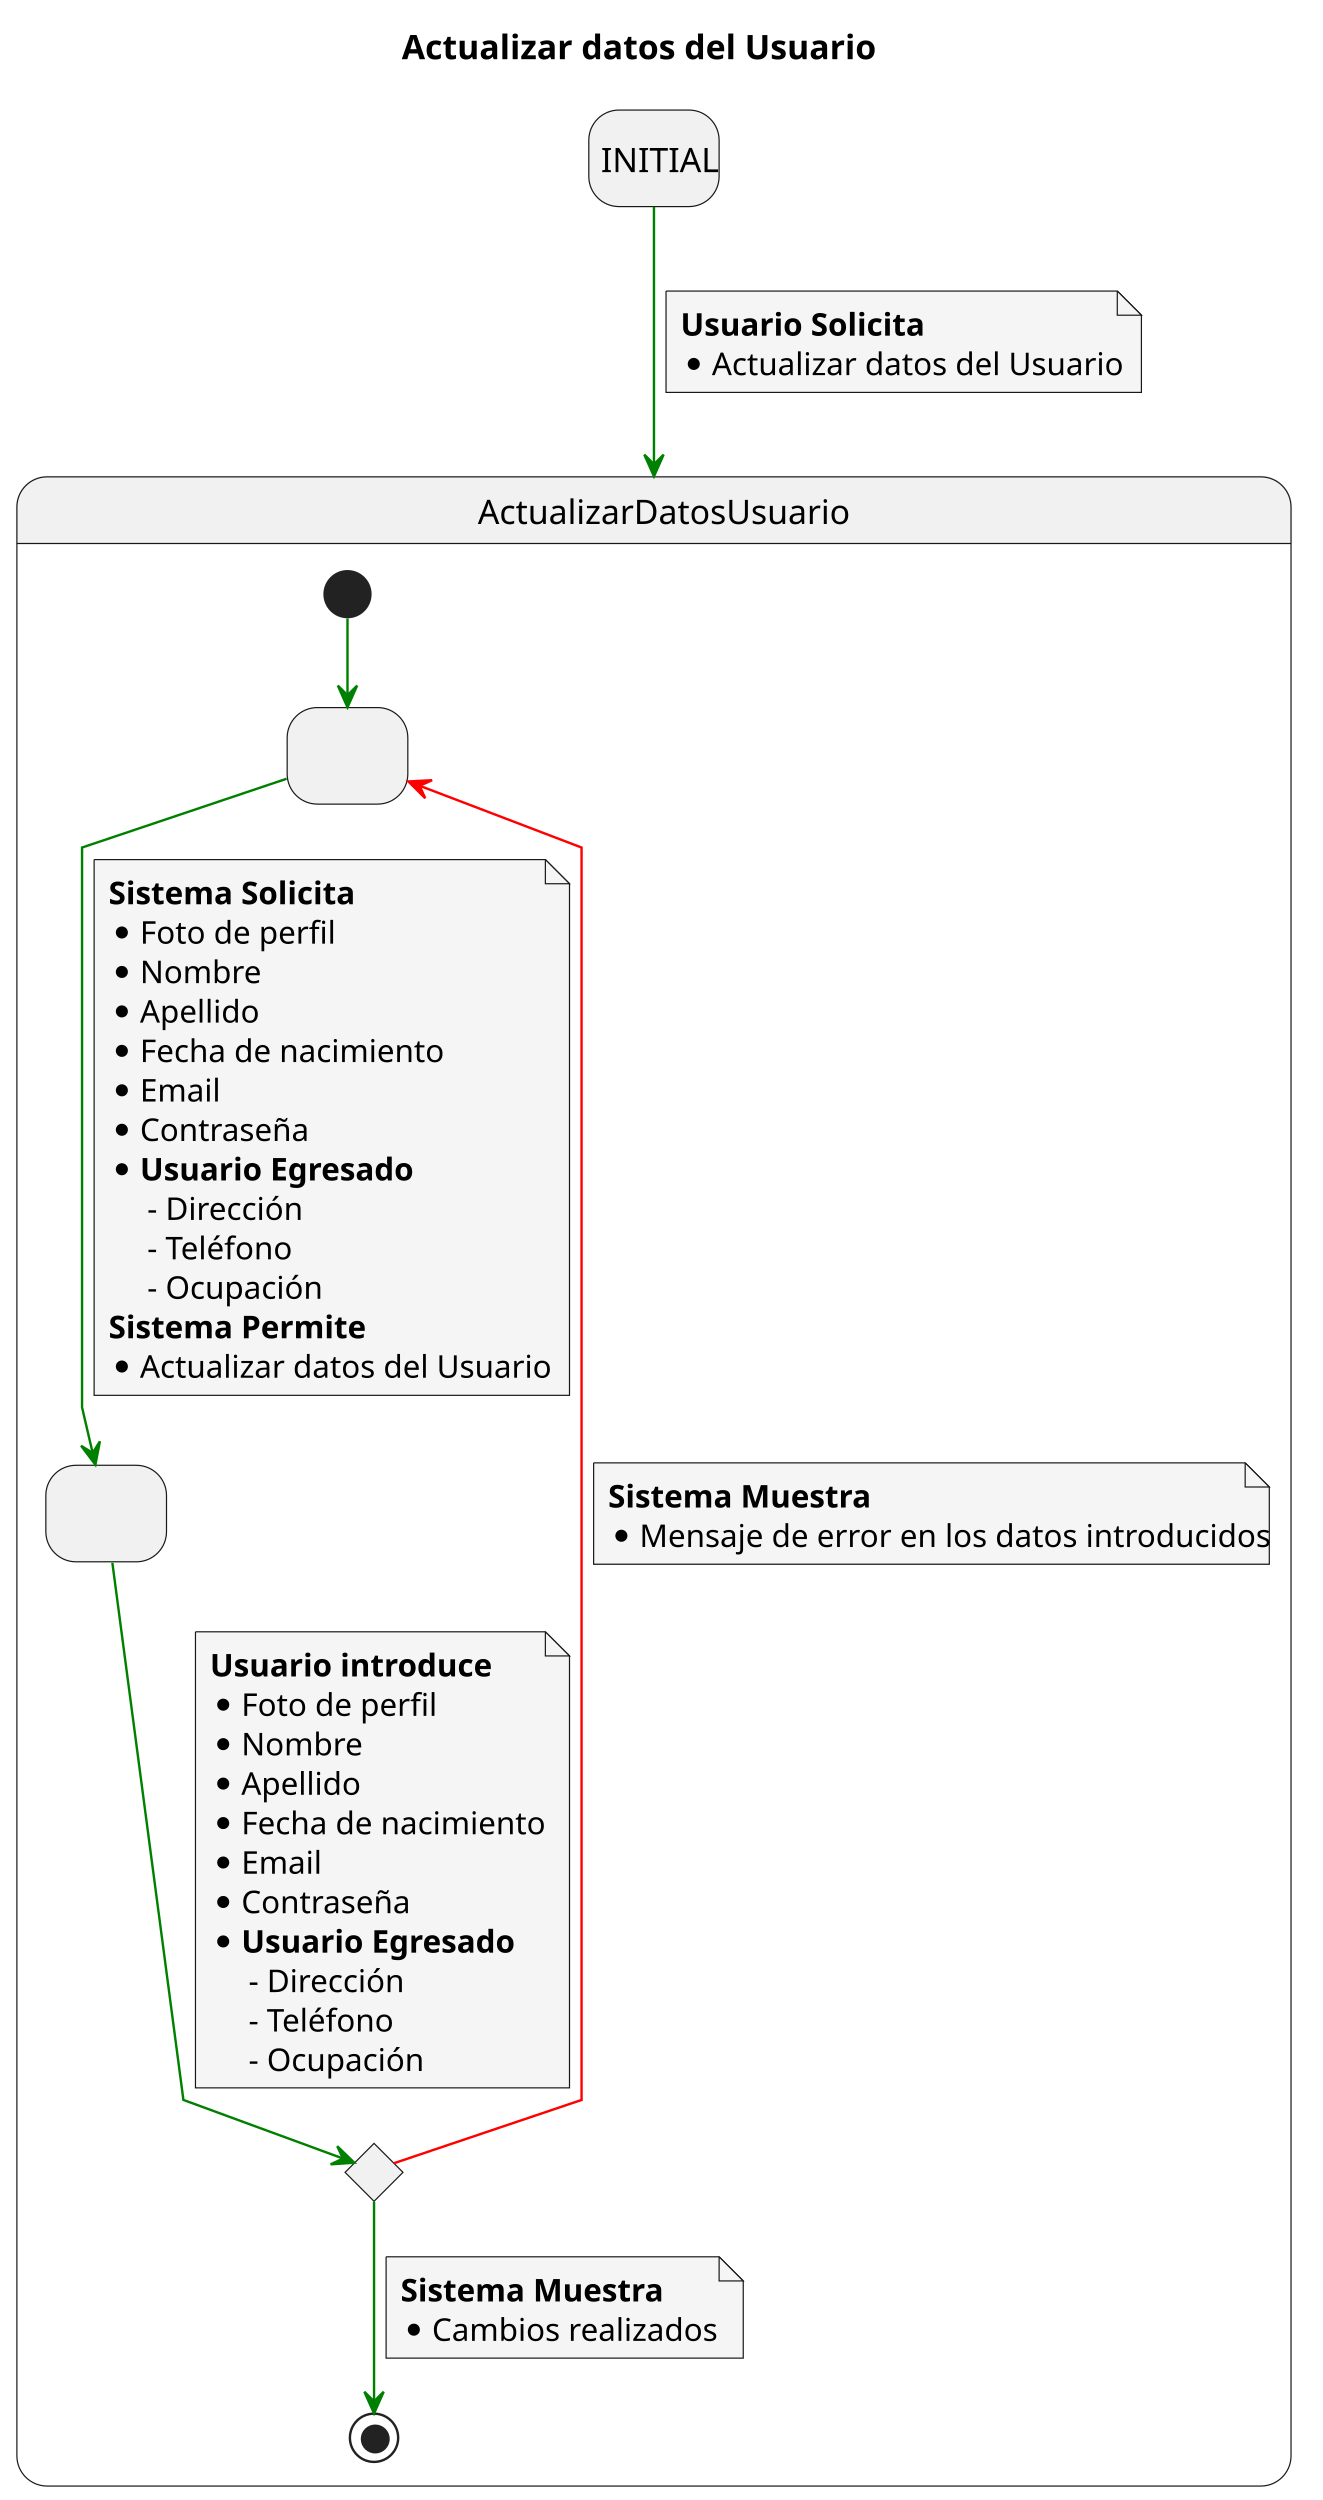
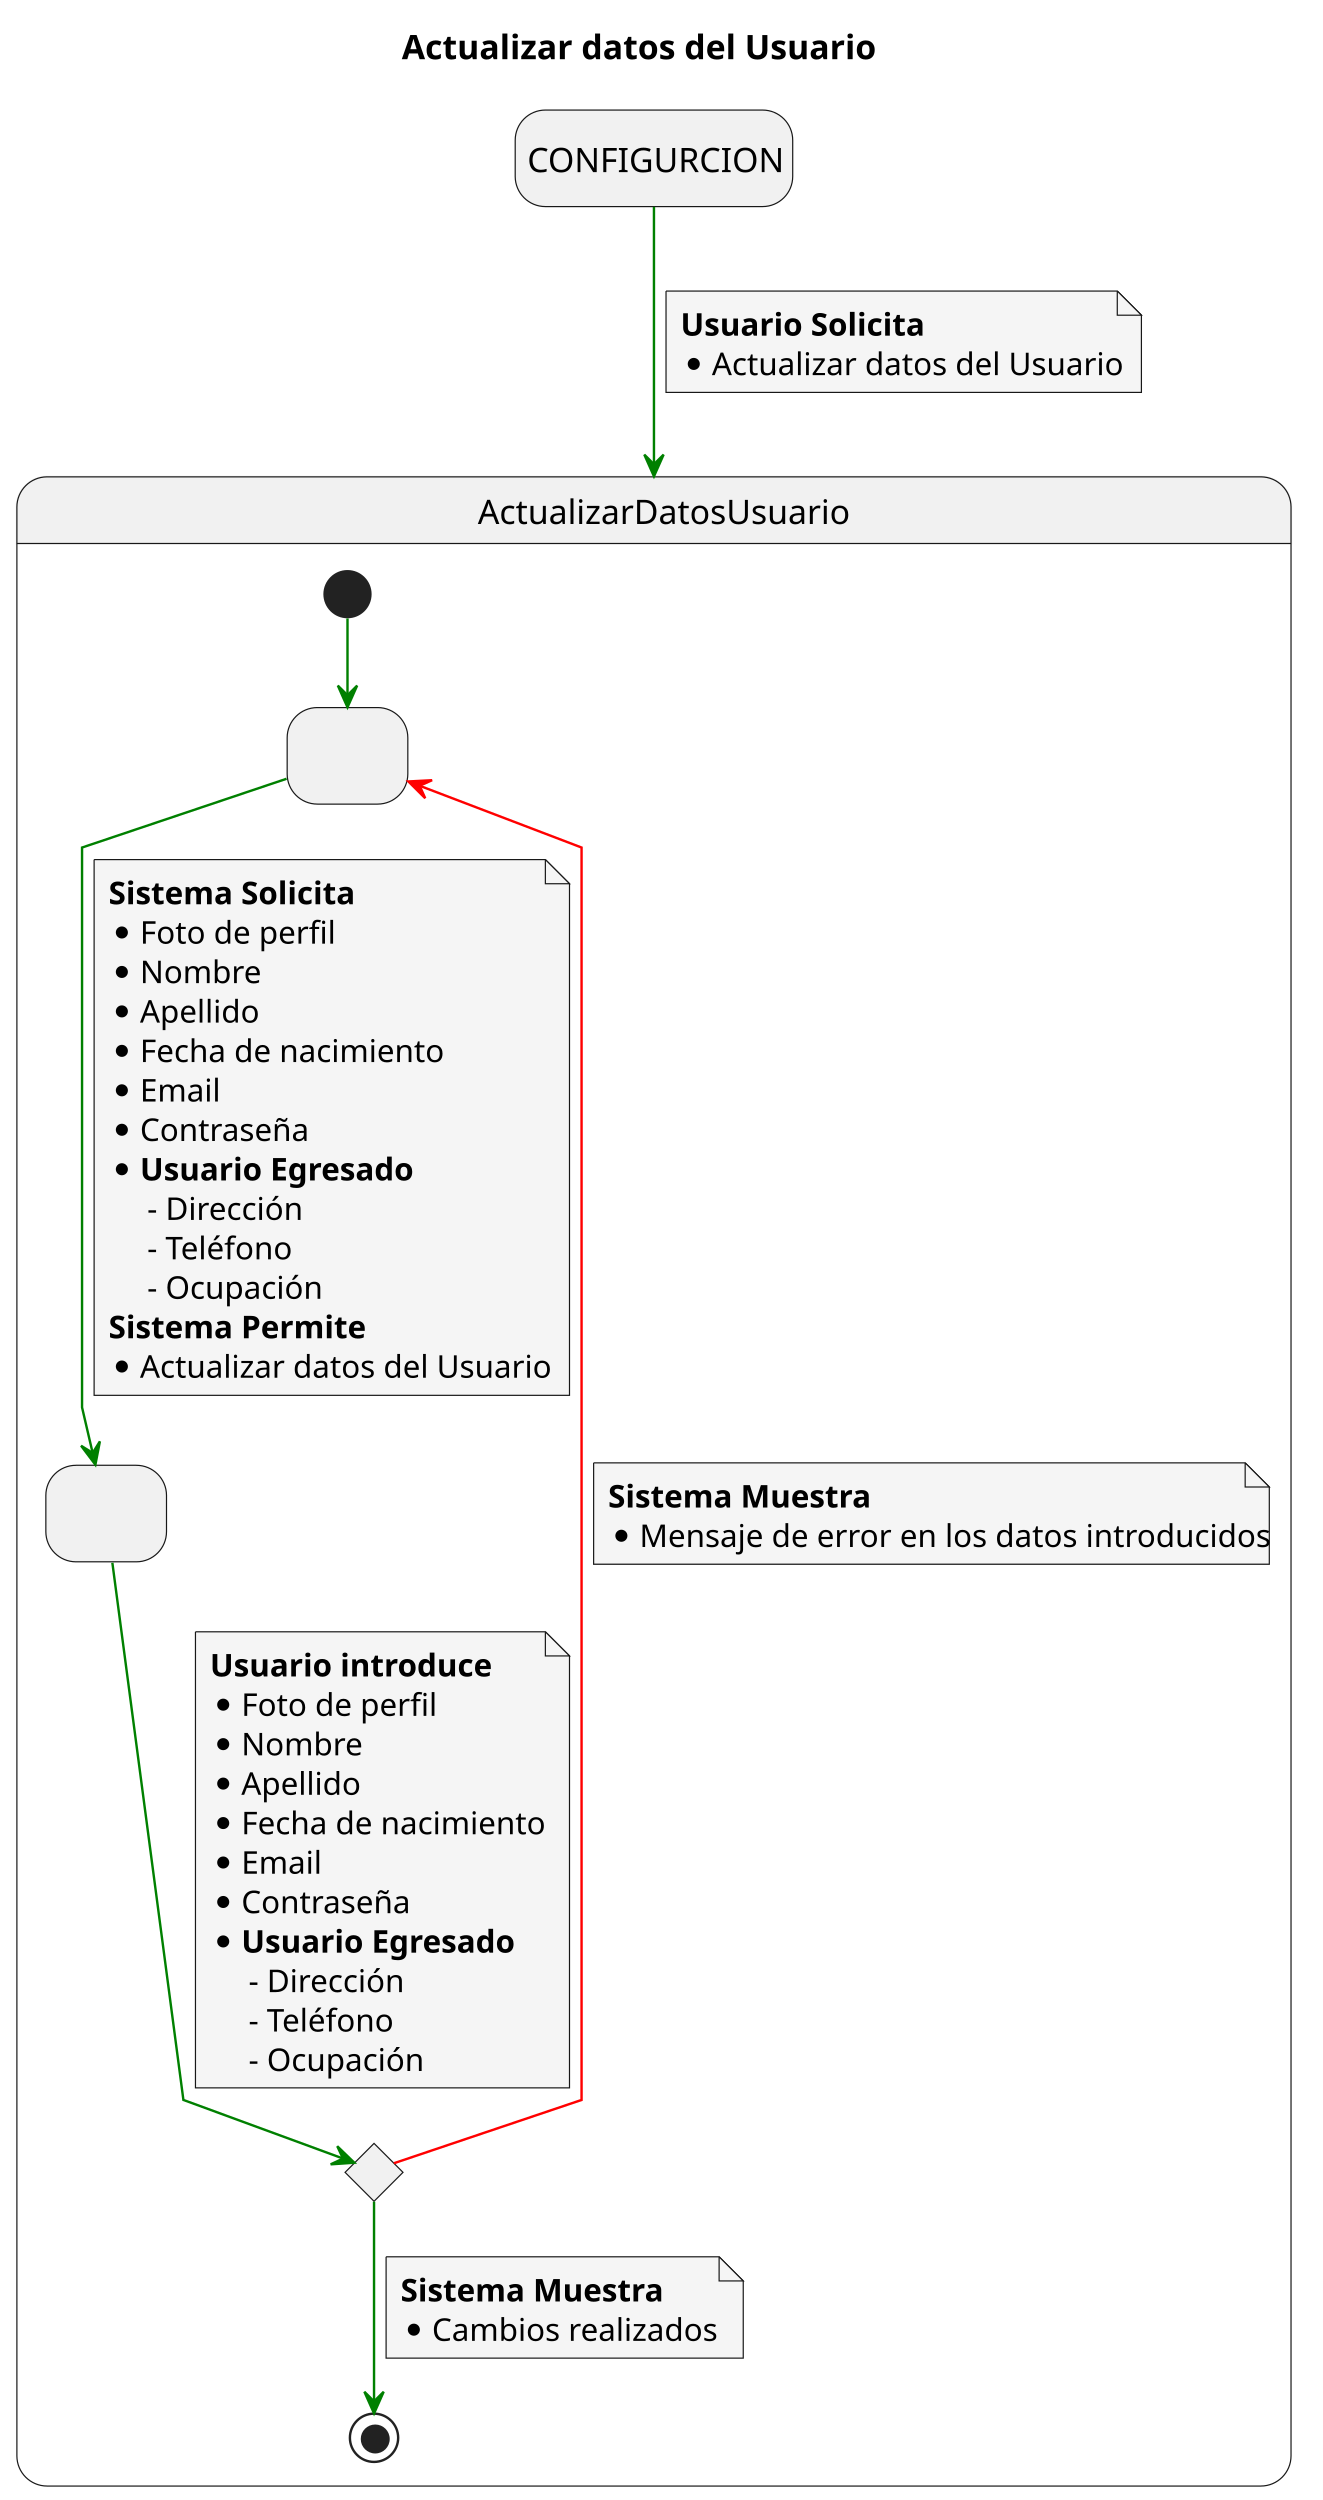
<svg xmlns="http://www.w3.org/2000/svg" contentStyleType="text/css" height="1036px" preserveAspectRatio="none" style="width:548px;height:1036px;background:#FFFFFF;" version="1.1" viewBox="0 0 548 1036" width="548px" zoomAndPan="magnify">
  <defs />
  <g>
    <rect fill="none" height="27.609" id="_title" style="stroke:none;stroke-width:1.0;" width="205" x="161.5" y="5" />
    <text fill="#000000" font-family="sans-serif" font-size="14" font-weight="bold" lengthAdjust="spacing" textLength="195" x="166.5" y="24.533">Actualizar datos del Usuario</text>
-     <rect fill="#F1F1F1" height="40" rx="12.5" ry="12.5" style="stroke:#181818;stroke-width:0.5;" width="54" x="244" y="45.609" />
-     <text fill="#000000" font-family="sans-serif" font-size="14" lengthAdjust="spacing" textLength="44" x="249" y="71.338">INITIAL</text>
+     <rect fill="#F1F1F1" height="40" rx="12.5" ry="12.5" style="stroke:#181818;stroke-width:0.5;" width="115" x="213.5" y="45.609" />
+     <text fill="#000000" font-family="sans-serif" font-size="14" lengthAdjust="spacing" textLength="105" x="218.5" y="71.338">CONFIGURCION</text>
    <path d="M19.5,197.609 L522.5,197.609 A12.5,12.5 0 0 1 535,210.109 L535,225.219 L7,225.219 L7,210.109 A12.5,12.5 0 0 1 19.5,197.609 " fill="#F1F1F1" style="stroke:#F1F1F1;stroke-width:1.0;" />
    <rect fill="none" height="832.609" rx="12.5" ry="12.5" style="stroke:#181818;stroke-width:0.5;" width="528" x="7" y="197.609" />
    <line style="stroke:#181818;stroke-width:0.5;" x1="7" x2="535" y1="225.219" y2="225.219" />
    <text fill="#000000" font-family="sans-serif" font-size="14" lengthAdjust="spacing" textLength="146" x="198" y="217.143">ActualizarDatosUsuario</text>
    <rect fill="#F1F1F1" height="40" rx="12.5" ry="12.5" style="stroke:#181818;stroke-width:0.5;" width="50" x="119" y="293.219" />
    <text fill="#000000" font-family="sans-serif" font-size="14" lengthAdjust="spacing" textLength="4" x="142" y="318.947"> </text>
    <rect fill="#F1F1F1" height="40" rx="12.5" ry="12.5" style="stroke:#181818;stroke-width:0.5;" width="50" x="19" y="607.219" />
    <text fill="#000000" font-family="sans-serif" font-size="14" lengthAdjust="spacing" textLength="4" x="42" y="632.947"> </text>
    <g id="elem_4">
      <polygon fill="#F1F1F1" points="155,888.219,167,900.219,155,912.219,143,900.219,155,888.219" style="stroke:#181818;stroke-width:0.5;" />
    </g>
    <ellipse cx="144" cy="246.219" fill="#222222" rx="10" ry="10" style="stroke:none;stroke-width:1.0;" />
    <ellipse cx="155" cy="1010.219" fill="none" rx="10" ry="10" style="stroke:#222222;stroke-width:1.0;" />
    <ellipse cx="155.5" cy="1010.719" fill="#222222" rx="6" ry="6" style="stroke:none;stroke-width:1.0;" />
    <g id="link_*start*ActualizarDatosUsuario_2">
      <path d="M144,256.259 C144,264.409 144,276.779 144,287.819 " fill="none" id="*start*ActualizarDatosUsuario-to-2" style="stroke:#008000;stroke-width:1.0;" />
      <polygon fill="#008000" points="144,293.109,148,284.109,144,288.109,140,284.109,144,293.109" style="stroke:#008000;stroke-width:1.0;" />
    </g>
    <g id="link_2_3">
      <path d="M118.76,322.709 C86.29,333.629 34,351.219 34,351.219 C34,351.219 34,583.219 34,583.219 C34,583.219 36.08,592.149 38.34,601.869 " fill="none" id="2-to-3" style="stroke:#008000;stroke-width:1.0;" />
      <polygon fill="#008000" points="39.53,606.979,41.395,597.308,38.401,602.108,33.602,599.114,39.53,606.979" style="stroke:#008000;stroke-width:1.0;" />
      <path d="M39,356.219 L39,578.219 L236,578.219 L236,366.219 L226,356.219 L39,356.219 " fill="#F5F5F5" style="stroke:#181818;stroke-width:0.5;" />
      <path d="M226,356.219 L226,366.219 L236,366.219 L226,356.219 " fill="#F5F5F5" style="stroke:#181818;stroke-width:0.5;" />
      <text fill="#000000" font-family="sans-serif" font-size="13" font-weight="bold" lengthAdjust="spacing" textLength="103" x="45" y="374.714">Sistema Solicita</text>
      <ellipse cx="50.5" cy="386.422" fill="#000000" rx="2.5" ry="2.5" style="stroke:#000000;stroke-width:0.0;" />
      <text fill="#000000" font-family="sans-serif" font-size="13" lengthAdjust="spacing" textLength="75" x="58" y="391.065">Foto de perfil</text>
      <ellipse cx="50.5" cy="402.773" fill="#000000" rx="2.5" ry="2.5" style="stroke:#000000;stroke-width:0.0;" />
      <text fill="#000000" font-family="sans-serif" font-size="13" lengthAdjust="spacing" textLength="45" x="58" y="407.417">Nombre</text>
      <ellipse cx="50.5" cy="419.125" fill="#000000" rx="2.5" ry="2.5" style="stroke:#000000;stroke-width:0.0;" />
      <text fill="#000000" font-family="sans-serif" font-size="13" lengthAdjust="spacing" textLength="46" x="58" y="423.769">Apellido</text>
      <ellipse cx="50.5" cy="435.477" fill="#000000" rx="2.5" ry="2.5" style="stroke:#000000;stroke-width:0.0;" />
      <text fill="#000000" font-family="sans-serif" font-size="13" lengthAdjust="spacing" textLength="121" x="58" y="440.12">Fecha de nacimiento</text>
      <ellipse cx="50.5" cy="451.828" fill="#000000" rx="2.5" ry="2.5" style="stroke:#000000;stroke-width:0.0;" />
      <text fill="#000000" font-family="sans-serif" font-size="13" lengthAdjust="spacing" textLength="33" x="58" y="456.472">Email</text>
      <ellipse cx="50.5" cy="468.18" fill="#000000" rx="2.5" ry="2.5" style="stroke:#000000;stroke-width:0.0;" />
      <text fill="#000000" font-family="sans-serif" font-size="13" lengthAdjust="spacing" textLength="66" x="58" y="472.823">Contraseña</text>
      <ellipse cx="50.5" cy="484.531" fill="#000000" rx="2.5" ry="2.5" style="stroke:#000000;stroke-width:0.0;" />
      <text fill="#000000" font-family="sans-serif" font-size="13" font-weight="bold" lengthAdjust="spacing" textLength="111" x="58" y="489.175">Usuario Egresado</text>
      <text fill="#000000" font-family="sans-serif" font-size="13" lengthAdjust="spacing" textLength="62" x="61" y="505.526">- Dirección</text>
      <text fill="#000000" font-family="sans-serif" font-size="13" lengthAdjust="spacing" textLength="56" x="61" y="521.878">- Teléfono</text>
      <text fill="#000000" font-family="sans-serif" font-size="13" lengthAdjust="spacing" textLength="70" x="61" y="538.23">- Ocupación</text>
      <text fill="#000000" font-family="sans-serif" font-size="13" font-weight="bold" lengthAdjust="spacing" textLength="105" x="45" y="554.581">Sistema Permite</text>
      <ellipse cx="50.5" cy="566.289" fill="#000000" rx="2.5" ry="2.5" style="stroke:#000000;stroke-width:0.0;" />
      <text fill="#000000" font-family="sans-serif" font-size="13" lengthAdjust="spacing" textLength="163" x="58" y="570.933">Actualizar datos del Usuario</text>
    </g>
    <g id="link_3_4">
      <path d="M46.56,647.609 C54.16,705.039 76,870.219 76,870.219 C76,870.219 119.42,886.159 141.88,894.399 " fill="none" id="3-to-4" style="stroke:#008000;stroke-width:1.0;" />
      <polygon fill="#008000" points="146.84,896.229,139.756,889.387,142.143,894.515,137.014,896.903,146.84,896.229" style="stroke:#008000;stroke-width:1.0;" />
      <path d="M81,676.219 L81,865.219 L236,865.219 L236,686.219 L226,676.219 L81,676.219 " fill="#F5F5F5" style="stroke:#181818;stroke-width:0.5;" />
      <path d="M226,676.219 L226,686.219 L236,686.219 L226,676.219 " fill="#F5F5F5" style="stroke:#181818;stroke-width:0.5;" />
      <text fill="#000000" font-family="sans-serif" font-size="13" font-weight="bold" lengthAdjust="spacing" textLength="112" x="87" y="694.714">Usuario introduce</text>
      <ellipse cx="92.5" cy="706.422" fill="#000000" rx="2.5" ry="2.5" style="stroke:#000000;stroke-width:0.0;" />
      <text fill="#000000" font-family="sans-serif" font-size="13" lengthAdjust="spacing" textLength="75" x="100" y="711.065">Foto de perfil</text>
      <ellipse cx="92.5" cy="722.773" fill="#000000" rx="2.5" ry="2.5" style="stroke:#000000;stroke-width:0.0;" />
      <text fill="#000000" font-family="sans-serif" font-size="13" lengthAdjust="spacing" textLength="45" x="100" y="727.417">Nombre</text>
      <ellipse cx="92.5" cy="739.125" fill="#000000" rx="2.5" ry="2.5" style="stroke:#000000;stroke-width:0.0;" />
      <text fill="#000000" font-family="sans-serif" font-size="13" lengthAdjust="spacing" textLength="46" x="100" y="743.769">Apellido</text>
      <ellipse cx="92.5" cy="755.477" fill="#000000" rx="2.5" ry="2.5" style="stroke:#000000;stroke-width:0.0;" />
      <text fill="#000000" font-family="sans-serif" font-size="13" lengthAdjust="spacing" textLength="121" x="100" y="760.12">Fecha de nacimiento</text>
      <ellipse cx="92.5" cy="771.828" fill="#000000" rx="2.5" ry="2.5" style="stroke:#000000;stroke-width:0.0;" />
      <text fill="#000000" font-family="sans-serif" font-size="13" lengthAdjust="spacing" textLength="33" x="100" y="776.472">Email</text>
      <ellipse cx="92.5" cy="788.18" fill="#000000" rx="2.5" ry="2.5" style="stroke:#000000;stroke-width:0.0;" />
      <text fill="#000000" font-family="sans-serif" font-size="13" lengthAdjust="spacing" textLength="66" x="100" y="792.823">Contraseña</text>
      <ellipse cx="92.5" cy="804.531" fill="#000000" rx="2.5" ry="2.5" style="stroke:#000000;stroke-width:0.0;" />
      <text fill="#000000" font-family="sans-serif" font-size="13" font-weight="bold" lengthAdjust="spacing" textLength="111" x="100" y="809.175">Usuario Egresado</text>
      <text fill="#000000" font-family="sans-serif" font-size="13" lengthAdjust="spacing" textLength="62" x="103" y="825.526">- Dirección</text>
      <text fill="#000000" font-family="sans-serif" font-size="13" lengthAdjust="spacing" textLength="56" x="103" y="841.878">- Teléfono</text>
      <text fill="#000000" font-family="sans-serif" font-size="13" lengthAdjust="spacing" textLength="70" x="103" y="858.23">- Ocupación</text>
    </g>
    <g id="link_4_*end*ActualizarDatosUsuario">
      <path d="M155,912.369 C155,932.149 155,973.309 155,995.059 " fill="none" id="4-to-*end*ActualizarDatosUsuario" style="stroke:#008000;stroke-width:1.0;" />
      <polygon fill="#008000" points="155,1000.139,159,991.139,155,995.139,151,991.139,155,1000.139" style="stroke:#008000;stroke-width:1.0;" />
      <path d="M160,935.219 L160,977.219 L308,977.219 L308,945.219 L298,935.219 L160,935.219 " fill="#F5F5F5" style="stroke:#181818;stroke-width:0.5;" />
      <path d="M298,935.219 L298,945.219 L308,945.219 L298,935.219 " fill="#F5F5F5" style="stroke:#181818;stroke-width:0.5;" />
      <text fill="#000000" font-family="sans-serif" font-size="13" font-weight="bold" lengthAdjust="spacing" textLength="105" x="166" y="953.714">Sistema Muestra</text>
      <ellipse cx="171.5" cy="965.422" fill="#000000" rx="2.5" ry="2.5" style="stroke:#000000;stroke-width:0.0;" />
      <text fill="#000000" font-family="sans-serif" font-size="13" lengthAdjust="spacing" textLength="114" x="179" y="970.065">Cambios realizados</text>
    </g>
    <g id="link_4_2">
      <path d="M163.25,896.439 C184.77,889.179 241,870.219 241,870.219 C241,870.219 241,351.219 241,351.219 C241,351.219 202.55,336.549 174.07,325.689 " fill="none" id="4-to-2" style="stroke:#FF0000;stroke-width:1.0;" />
      <polygon fill="#FF0000" points="169.23,323.839,176.208,330.789,173.9,325.624,179.065,323.316,169.23,323.839" style="stroke:#FF0000;stroke-width:1.0;" />
      <path d="M246,606.219 L246,648.219 L526,648.219 L526,616.219 L516,606.219 L246,606.219 " fill="#F5F5F5" style="stroke:#181818;stroke-width:0.5;" />
      <path d="M516,606.219 L516,616.219 L526,616.219 L516,606.219 " fill="#F5F5F5" style="stroke:#181818;stroke-width:0.5;" />
      <text fill="#000000" font-family="sans-serif" font-size="13" font-weight="bold" lengthAdjust="spacing" textLength="105" x="252" y="624.714">Sistema Muestra</text>
      <ellipse cx="257.5" cy="636.422" fill="#000000" rx="2.5" ry="2.5" style="stroke:#000000;stroke-width:0.0;" />
      <text fill="#000000" font-family="sans-serif" font-size="13" lengthAdjust="spacing" textLength="246" x="265" y="641.065">Mensaje de error en los datos introducidos</text>
    </g>
    <g id="link_startState_ActualizarDatosUsuario">
      <path d="M271,85.739 C271,107.389 271,145.749 271,192.269 " fill="none" id="startState-to-ActualizarDatosUsuario" style="stroke:#008000;stroke-width:1.0;" />
      <polygon fill="#008000" points="271,197.389,275,188.389,271,192.389,267,188.389,271,197.389" style="stroke:#008000;stroke-width:1.0;" />
      <path d="M276,120.609 L276,162.609 L473,162.609 L473,130.609 L463,120.609 L276,120.609 " fill="#F5F5F5" style="stroke:#181818;stroke-width:0.5;" />
      <path d="M463,120.609 L463,130.609 L473,130.609 L463,120.609 " fill="#F5F5F5" style="stroke:#181818;stroke-width:0.5;" />
      <text fill="#000000" font-family="sans-serif" font-size="13" font-weight="bold" lengthAdjust="spacing" textLength="100" x="282" y="139.105">Usuario Solicita</text>
      <ellipse cx="287.5" cy="150.812" fill="#000000" rx="2.5" ry="2.5" style="stroke:#000000;stroke-width:0.0;" />
      <text fill="#000000" font-family="sans-serif" font-size="13" lengthAdjust="spacing" textLength="163" x="295" y="155.456">Actualizar datos del Usuario</text>
    </g>
  </g>
</svg>
